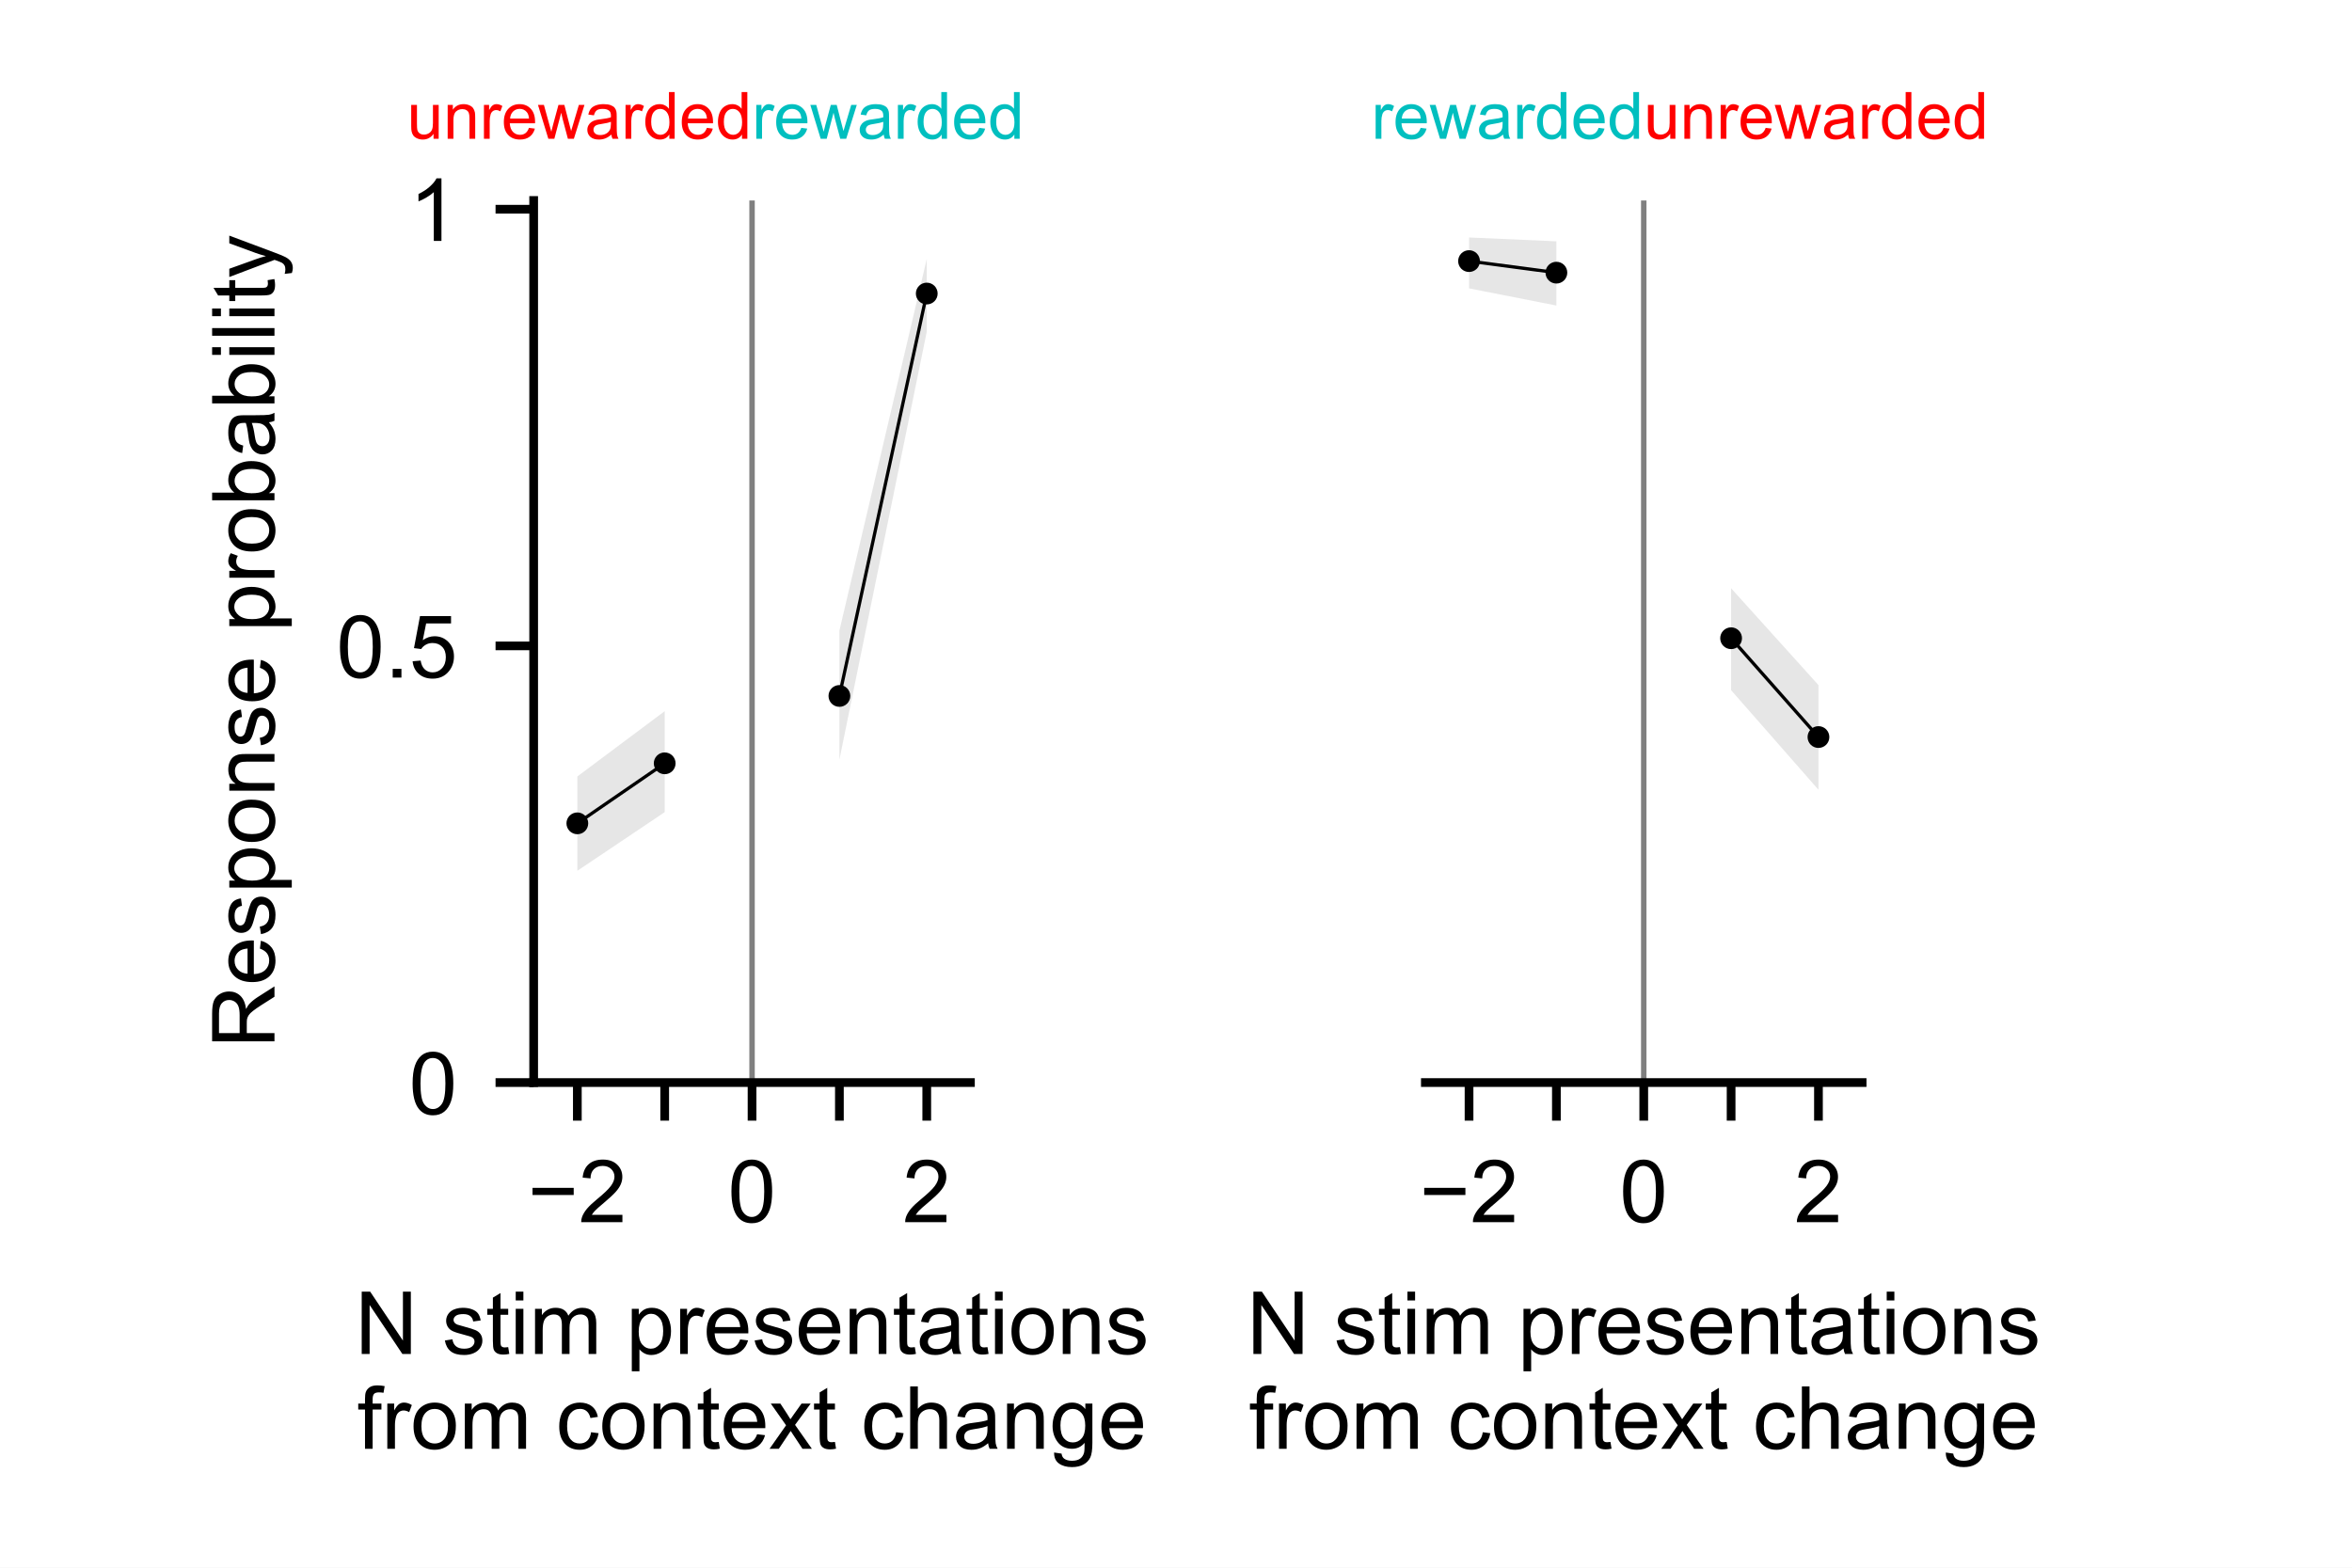
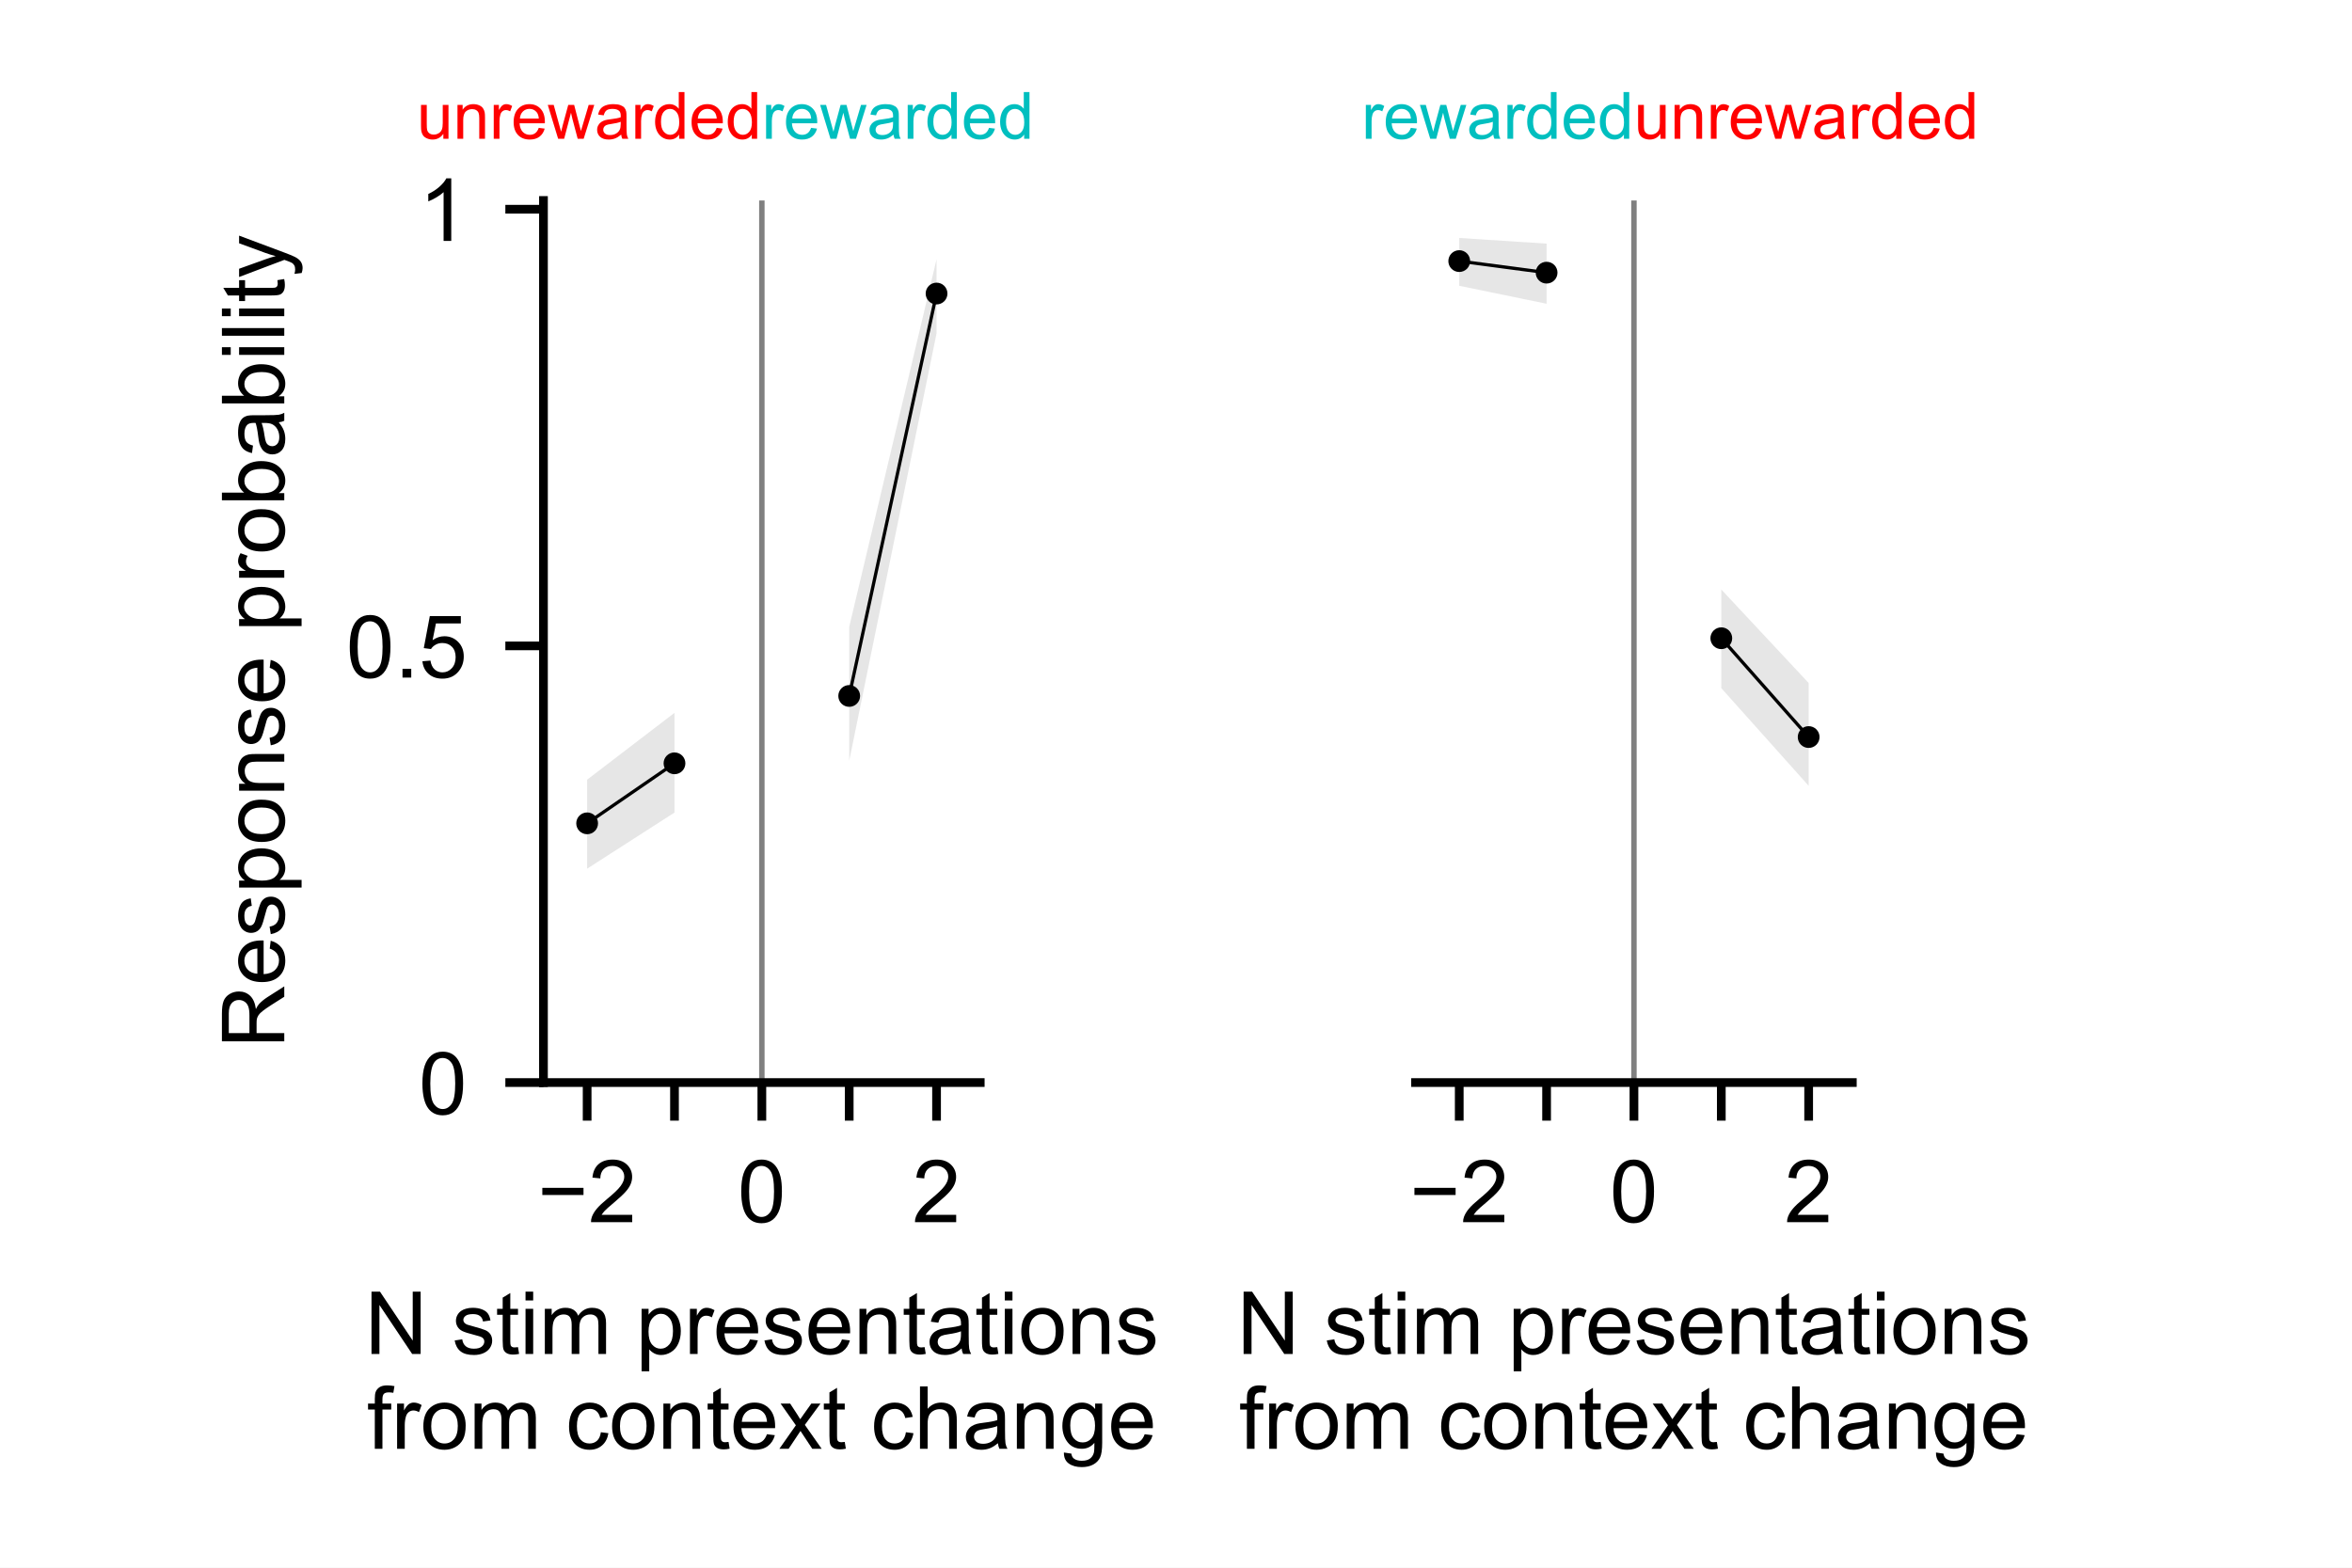
<svg xmlns="http://www.w3.org/2000/svg" xmlns:xlink="http://www.w3.org/1999/xlink" width="216pt" height="144pt" viewBox="0 0 216 144" version="1.1">
  <defs>
    <style type="text/css">*{stroke-linejoin: round; stroke-linecap: butt}</style>
  </defs>
  <g id="figure_1">
    <g id="patch_1">
      <path d="M 0 144  L 216 144  L 216 0  L 0 0  z " style="fill: #ffffff" />
    </g>
    <g id="axes_1">
      <g id="patch_2">
-         <path d="M 49.01 99.438  L 89.121 99.438  L 89.121 18.415  L 49.01 18.415  z " style="fill: #ffffff" />
+         <path d="M 49.91 99.438  L 90.021 99.438  L 90.021 18.415  L 49.91 18.415  z " style="fill: #ffffff" />
      </g>
      <g id="matplotlib.axis_1">
        <g id="xtick_1">
          <g id="line2d_1">
            <defs>
-               <path id="m9935744b11" d="M 0 0  L 0 3.5  " style="stroke: #000000; stroke-width: 0.8" />
+               <path id="m6679282882" d="M 0 0  L 0 3.5  " style="stroke: #000000; stroke-width: 0.8" />
            </defs>
            <g>
-               <use xlink:href="#m9935744b11" x="53.021" y="99.438" style="stroke: #000000; stroke-width: 0.8" />
+               <use xlink:href="#m6679282882" x="53.921" y="99.438" style="stroke: #000000; stroke-width: 0.8" />
            </g>
          </g>
          <g id="text_1">
-             <g transform="translate(48.46075 112.2623) scale(0.08 -0.08)">
+             <g transform="translate(49.36075 112.2623) scale(0.08 -0.08)">
              <defs>
                <path id="ArialMT-ed" d="M 3381 1997  L 356 1997  L 356 2522  L 3381 2522  L 3381 1997  z " transform="scale(0.015625)" />
                <path id="ArialMT-15" d="M 3222 541  L 3222 0  L 194 0  Q 188 203 259 391  Q 375 700 629 1000  Q 884 1300 1366 1694  Q 2113 2306 2375 2664  Q 2638 3022 2638 3341  Q 2638 3675 2398 3904  Q 2159 4134 1775 4134  Q 1369 4134 1125 3890  Q 881 3647 878 3216  L 300 3275  Q 359 3922 746 4261  Q 1134 4600 1788 4600  Q 2447 4600 2831 4234  Q 3216 3869 3216 3328  Q 3216 3053 3103 2787  Q 2991 2522 2730 2228  Q 2469 1934 1863 1422  Q 1356 997 1212 845  Q 1069 694 975 541  L 3222 541  z " transform="scale(0.015625)" />
              </defs>
              <use xlink:href="#ArialMT-ed" />
              <use xlink:href="#ArialMT-15" transform="translate(58.40625 0)" />
            </g>
          </g>
        </g>
        <g id="xtick_2">
          <g id="line2d_2">
            <g>
-               <use xlink:href="#m9935744b11" x="61.043" y="99.438" style="stroke: #000000; stroke-width: 0.8" />
+               <use xlink:href="#m6679282882" x="61.943" y="99.438" style="stroke: #000000; stroke-width: 0.8" />
            </g>
          </g>
        </g>
        <g id="xtick_3">
          <g id="line2d_3">
            <g>
-               <use xlink:href="#m9935744b11" x="69.066" y="99.438" style="stroke: #000000; stroke-width: 0.8" />
+               <use xlink:href="#m6679282882" x="69.966" y="99.438" style="stroke: #000000; stroke-width: 0.8" />
            </g>
          </g>
          <g id="text_2">
-             <g transform="translate(66.84117 112.2623) scale(0.08 -0.08)">
+             <g transform="translate(67.74117 112.2623) scale(0.08 -0.08)">
              <defs>
                <path id="ArialMT-13" d="M 266 2259  Q 266 3072 433 3567  Q 600 4063 929 4331  Q 1259 4600 1759 4600  Q 2128 4600 2406 4451  Q 2684 4303 2865 4023  Q 3047 3744 3150 3342  Q 3253 2941 3253 2259  Q 3253 1453 3087 958  Q 2922 463 2592 192  Q 2263 -78 1759 -78  Q 1097 -78 719 397  Q 266 969 266 2259  z M 844 2259  Q 844 1131 1108 757  Q 1372 384 1759 384  Q 2147 384 2411 759  Q 2675 1134 2675 2259  Q 2675 3391 2411 3762  Q 2147 4134 1753 4134  Q 1366 4134 1134 3806  Q 844 3388 844 2259  z " transform="scale(0.015625)" />
              </defs>
              <use xlink:href="#ArialMT-13" />
            </g>
          </g>
        </g>
        <g id="xtick_4">
          <g id="line2d_4">
            <g>
-               <use xlink:href="#m9935744b11" x="77.088" y="99.438" style="stroke: #000000; stroke-width: 0.8" />
+               <use xlink:href="#m6679282882" x="77.988" y="99.438" style="stroke: #000000; stroke-width: 0.8" />
            </g>
          </g>
        </g>
        <g id="xtick_5">
          <g id="line2d_5">
            <g>
-               <use xlink:href="#m9935744b11" x="85.11" y="99.438" style="stroke: #000000; stroke-width: 0.8" />
+               <use xlink:href="#m6679282882" x="86.01" y="99.438" style="stroke: #000000; stroke-width: 0.8" />
            </g>
          </g>
          <g id="text_3">
-             <g transform="translate(82.88535 112.2623) scale(0.08 -0.08)">
+             <g transform="translate(83.78535 112.2623) scale(0.08 -0.08)">
              <use xlink:href="#ArialMT-15" />
            </g>
          </g>
        </g>
        <g id="text_4">
-           <g transform="translate(32.60867 124.3698) scale(0.08 -0.08)">
+           <g transform="translate(33.50867 124.3698) scale(0.08 -0.08)">
            <defs>
              <path id="ArialMT-31" d="M 488 0  L 488 4581  L 1109 4581  L 3516 984  L 3516 4581  L 4097 4581  L 4097 0  L 3475 0  L 1069 3600  L 1069 0  L 488 0  z " transform="scale(0.015625)" />
              <path id="ArialMT-3" transform="scale(0.015625)" />
              <path id="ArialMT-56" d="M 197 991  L 753 1078  Q 800 744 1014 566  Q 1228 388 1613 388  Q 2000 388 2187 545  Q 2375 703 2375 916  Q 2375 1106 2209 1216  Q 2094 1291 1634 1406  Q 1016 1563 777 1677  Q 538 1791 414 1992  Q 291 2194 291 2438  Q 291 2659 392 2848  Q 494 3038 669 3163  Q 800 3259 1026 3326  Q 1253 3394 1513 3394  Q 1903 3394 2198 3281  Q 2494 3169 2634 2976  Q 2775 2784 2828 2463  L 2278 2388  Q 2241 2644 2061 2787  Q 1881 2931 1553 2931  Q 1166 2931 1000 2803  Q 834 2675 834 2503  Q 834 2394 903 2306  Q 972 2216 1119 2156  Q 1203 2125 1616 2013  Q 2213 1853 2448 1751  Q 2684 1650 2818 1456  Q 2953 1263 2953 975  Q 2953 694 2789 445  Q 2625 197 2315 61  Q 2006 -75 1616 -75  Q 969 -75 630 194  Q 291 463 197 991  z " transform="scale(0.015625)" />
              <path id="ArialMT-57" d="M 1650 503  L 1731 6  Q 1494 -44 1306 -44  Q 1000 -44 831 53  Q 663 150 594 308  Q 525 466 525 972  L 525 2881  L 113 2881  L 113 3319  L 525 3319  L 525 4141  L 1084 4478  L 1084 3319  L 1650 3319  L 1650 2881  L 1084 2881  L 1084 941  Q 1084 700 1114 631  Q 1144 563 1211 522  Q 1278 481 1403 481  Q 1497 481 1650 503  z " transform="scale(0.015625)" />
              <path id="ArialMT-4c" d="M 425 3934  L 425 4581  L 988 4581  L 988 3934  L 425 3934  z M 425 0  L 425 3319  L 988 3319  L 988 0  L 425 0  z " transform="scale(0.015625)" />
              <path id="ArialMT-50" d="M 422 0  L 422 3319  L 925 3319  L 925 2853  Q 1081 3097 1340 3245  Q 1600 3394 1931 3394  Q 2300 3394 2536 3241  Q 2772 3088 2869 2813  Q 3263 3394 3894 3394  Q 4388 3394 4653 3120  Q 4919 2847 4919 2278  L 4919 0  L 4359 0  L 4359 2091  Q 4359 2428 4304 2576  Q 4250 2725 4106 2815  Q 3963 2906 3769 2906  Q 3419 2906 3187 2673  Q 2956 2441 2956 1928  L 2956 0  L 2394 0  L 2394 2156  Q 2394 2531 2256 2718  Q 2119 2906 1806 2906  Q 1569 2906 1367 2781  Q 1166 2656 1075 2415  Q 984 2175 984 1722  L 984 0  L 422 0  z " transform="scale(0.015625)" />
              <path id="ArialMT-53" d="M 422 -1272  L 422 3319  L 934 3319  L 934 2888  Q 1116 3141 1344 3267  Q 1572 3394 1897 3394  Q 2322 3394 2647 3175  Q 2972 2956 3137 2557  Q 3303 2159 3303 1684  Q 3303 1175 3120 767  Q 2938 359 2589 142  Q 2241 -75 1856 -75  Q 1575 -75 1351 44  Q 1128 163 984 344  L 984 -1272  L 422 -1272  z M 931 1641  Q 931 1000 1190 694  Q 1450 388 1819 388  Q 2194 388 2461 705  Q 2728 1022 2728 1688  Q 2728 2322 2467 2637  Q 2206 2953 1844 2953  Q 1484 2953 1207 2617  Q 931 2281 931 1641  z " transform="scale(0.015625)" />
              <path id="ArialMT-55" d="M 416 0  L 416 3319  L 922 3319  L 922 2816  Q 1116 3169 1280 3281  Q 1444 3394 1641 3394  Q 1925 3394 2219 3213  L 2025 2691  Q 1819 2813 1613 2813  Q 1428 2813 1281 2702  Q 1134 2591 1072 2394  Q 978 2094 978 1738  L 978 0  L 416 0  z " transform="scale(0.015625)" />
              <path id="ArialMT-48" d="M 2694 1069  L 3275 997  Q 3138 488 2766 206  Q 2394 -75 1816 -75  Q 1088 -75 661 373  Q 234 822 234 1631  Q 234 2469 665 2931  Q 1097 3394 1784 3394  Q 2450 3394 2872 2941  Q 3294 2488 3294 1666  Q 3294 1616 3291 1516  L 816 1516  Q 847 969 1125 678  Q 1403 388 1819 388  Q 2128 388 2347 550  Q 2566 713 2694 1069  z M 847 1978  L 2700 1978  Q 2663 2397 2488 2606  Q 2219 2931 1791 2931  Q 1403 2931 1139 2672  Q 875 2413 847 1978  z " transform="scale(0.015625)" />
              <path id="ArialMT-51" d="M 422 0  L 422 3319  L 928 3319  L 928 2847  Q 1294 3394 1984 3394  Q 2284 3394 2536 3286  Q 2788 3178 2913 3003  Q 3038 2828 3088 2588  Q 3119 2431 3119 2041  L 3119 0  L 2556 0  L 2556 2019  Q 2556 2363 2490 2533  Q 2425 2703 2258 2804  Q 2091 2906 1866 2906  Q 1506 2906 1245 2678  Q 984 2450 984 1813  L 984 0  L 422 0  z " transform="scale(0.015625)" />
              <path id="ArialMT-44" d="M 2588 409  Q 2275 144 1986 34  Q 1697 -75 1366 -75  Q 819 -75 525 192  Q 231 459 231 875  Q 231 1119 342 1320  Q 453 1522 633 1644  Q 813 1766 1038 1828  Q 1203 1872 1538 1913  Q 2219 1994 2541 2106  Q 2544 2222 2544 2253  Q 2544 2597 2384 2738  Q 2169 2928 1744 2928  Q 1347 2928 1158 2789  Q 969 2650 878 2297  L 328 2372  Q 403 2725 575 2942  Q 747 3159 1072 3276  Q 1397 3394 1825 3394  Q 2250 3394 2515 3294  Q 2781 3194 2906 3042  Q 3031 2891 3081 2659  Q 3109 2516 3109 2141  L 3109 1391  Q 3109 606 3145 398  Q 3181 191 3288 0  L 2700 0  Q 2613 175 2588 409  z M 2541 1666  Q 2234 1541 1622 1453  Q 1275 1403 1131 1340  Q 988 1278 909 1158  Q 831 1038 831 891  Q 831 666 1001 516  Q 1172 366 1500 366  Q 1825 366 2078 508  Q 2331 650 2450 897  Q 2541 1088 2541 1459  L 2541 1666  z " transform="scale(0.015625)" />
              <path id="ArialMT-52" d="M 213 1659  Q 213 2581 725 3025  Q 1153 3394 1769 3394  Q 2453 3394 2887 2945  Q 3322 2497 3322 1706  Q 3322 1066 3130 698  Q 2938 331 2570 128  Q 2203 -75 1769 -75  Q 1072 -75 642 372  Q 213 819 213 1659  z M 791 1659  Q 791 1022 1069 705  Q 1347 388 1769 388  Q 2188 388 2466 706  Q 2744 1025 2744 1678  Q 2744 2294 2464 2611  Q 2184 2928 1769 2928  Q 1347 2928 1069 2612  Q 791 2297 791 1659  z " transform="scale(0.015625)" />
            </defs>
            <use xlink:href="#ArialMT-31" />
            <use xlink:href="#ArialMT-3" transform="translate(72.21875 0)" />
            <use xlink:href="#ArialMT-56" transform="translate(100 0)" />
            <use xlink:href="#ArialMT-57" transform="translate(150 0)" />
            <use xlink:href="#ArialMT-4c" transform="translate(177.7812 0)" />
            <use xlink:href="#ArialMT-50" transform="translate(200 0)" />
            <use xlink:href="#ArialMT-3" transform="translate(283.2969 0)" />
            <use xlink:href="#ArialMT-53" transform="translate(311.0781 0)" />
            <use xlink:href="#ArialMT-55" transform="translate(366.6875 0)" />
            <use xlink:href="#ArialMT-48" transform="translate(399.9844 0)" />
            <use xlink:href="#ArialMT-56" transform="translate(455.5938 0)" />
            <use xlink:href="#ArialMT-48" transform="translate(505.5938 0)" />
            <use xlink:href="#ArialMT-51" transform="translate(561.2031 0)" />
            <use xlink:href="#ArialMT-57" transform="translate(616.8125 0)" />
            <use xlink:href="#ArialMT-44" transform="translate(644.5938 0)" />
            <use xlink:href="#ArialMT-57" transform="translate(700.2031 0)" />
            <use xlink:href="#ArialMT-4c" transform="translate(727.9844 0)" />
            <use xlink:href="#ArialMT-52" transform="translate(750.2031 0)" />
            <use xlink:href="#ArialMT-51" transform="translate(805.8125 0)" />
            <use xlink:href="#ArialMT-56" transform="translate(861.4219 0)" />
          </g>
-           <g transform="translate(32.82617 133.0768) scale(0.08 -0.08)">
+           <g transform="translate(33.72617 133.0768) scale(0.08 -0.08)">
            <defs>
              <path id="ArialMT-49" d="M 556 0  L 556 2881  L 59 2881  L 59 3319  L 556 3319  L 556 3672  Q 556 4006 616 4169  Q 697 4388 901 4523  Q 1106 4659 1475 4659  Q 1713 4659 2000 4603  L 1916 4113  Q 1741 4144 1584 4144  Q 1328 4144 1222 4034  Q 1116 3925 1116 3625  L 1116 3319  L 1763 3319  L 1763 2881  L 1116 2881  L 1116 0  L 556 0  z " transform="scale(0.015625)" />
              <path id="ArialMT-46" d="M 2588 1216  L 3141 1144  Q 3050 572 2676 248  Q 2303 -75 1759 -75  Q 1078 -75 664 370  Q 250 816 250 1647  Q 250 2184 428 2587  Q 606 2991 970 3192  Q 1334 3394 1763 3394  Q 2303 3394 2647 3120  Q 2991 2847 3088 2344  L 2541 2259  Q 2463 2594 2264 2762  Q 2066 2931 1784 2931  Q 1359 2931 1093 2626  Q 828 2322 828 1663  Q 828 994 1084 691  Q 1341 388 1753 388  Q 2084 388 2306 591  Q 2528 794 2588 1216  z " transform="scale(0.015625)" />
              <path id="ArialMT-5b" d="M 47 0  L 1259 1725  L 138 3319  L 841 3319  L 1350 2541  Q 1494 2319 1581 2169  Q 1719 2375 1834 2534  L 2394 3319  L 3066 3319  L 1919 1756  L 3153 0  L 2463 0  L 1781 1031  L 1600 1309  L 728 0  L 47 0  z " transform="scale(0.015625)" />
              <path id="ArialMT-4b" d="M 422 0  L 422 4581  L 984 4581  L 984 2938  Q 1378 3394 1978 3394  Q 2347 3394 2619 3248  Q 2891 3103 3008 2847  Q 3125 2591 3125 2103  L 3125 0  L 2563 0  L 2563 2103  Q 2563 2525 2380 2717  Q 2197 2909 1863 2909  Q 1613 2909 1392 2779  Q 1172 2650 1078 2428  Q 984 2206 984 1816  L 984 0  L 422 0  z " transform="scale(0.015625)" />
              <path id="ArialMT-4a" d="M 319 -275  L 866 -356  Q 900 -609 1056 -725  Q 1266 -881 1628 -881  Q 2019 -881 2231 -725  Q 2444 -569 2519 -288  Q 2563 -116 2559 434  Q 2191 0 1641 0  Q 956 0 581 494  Q 206 988 206 1678  Q 206 2153 378 2554  Q 550 2956 876 3175  Q 1203 3394 1644 3394  Q 2231 3394 2613 2919  L 2613 3319  L 3131 3319  L 3131 450  Q 3131 -325 2973 -648  Q 2816 -972 2473 -1159  Q 2131 -1347 1631 -1347  Q 1038 -1347 672 -1080  Q 306 -813 319 -275  z M 784 1719  Q 784 1066 1043 766  Q 1303 466 1694 466  Q 2081 466 2343 764  Q 2606 1063 2606 1700  Q 2606 2309 2336 2618  Q 2066 2928 1684 2928  Q 1309 2928 1046 2623  Q 784 2319 784 1719  z " transform="scale(0.015625)" />
            </defs>
            <use xlink:href="#ArialMT-49" />
            <use xlink:href="#ArialMT-55" transform="translate(27.78125 0)" />
            <use xlink:href="#ArialMT-52" transform="translate(61.07812 0)" />
            <use xlink:href="#ArialMT-50" transform="translate(116.6875 0)" />
            <use xlink:href="#ArialMT-3" transform="translate(199.9844 0)" />
            <use xlink:href="#ArialMT-46" transform="translate(227.7656 0)" />
            <use xlink:href="#ArialMT-52" transform="translate(277.7656 0)" />
            <use xlink:href="#ArialMT-51" transform="translate(333.375 0)" />
            <use xlink:href="#ArialMT-57" transform="translate(388.9844 0)" />
            <use xlink:href="#ArialMT-48" transform="translate(416.7656 0)" />
            <use xlink:href="#ArialMT-5b" transform="translate(472.375 0)" />
            <use xlink:href="#ArialMT-57" transform="translate(522.375 0)" />
            <use xlink:href="#ArialMT-3" transform="translate(550.1562 0)" />
            <use xlink:href="#ArialMT-46" transform="translate(577.9375 0)" />
            <use xlink:href="#ArialMT-4b" transform="translate(627.9375 0)" />
            <use xlink:href="#ArialMT-44" transform="translate(683.5469 0)" />
            <use xlink:href="#ArialMT-51" transform="translate(739.1562 0)" />
            <use xlink:href="#ArialMT-4a" transform="translate(794.7656 0)" />
            <use xlink:href="#ArialMT-48" transform="translate(850.375 0)" />
          </g>
        </g>
      </g>
      <g id="matplotlib.axis_2">
        <g id="ytick_1">
          <g id="line2d_6">
            <defs>
-               <path id="ma454b1cf59" d="M 0 0  L -3.5 0  " style="stroke: #000000; stroke-width: 0.8" />
+               <path id="m5e876a9f4c" d="M 0 0  L -3.5 0  " style="stroke: #000000; stroke-width: 0.8" />
            </defs>
            <g>
-               <use xlink:href="#ma454b1cf59" x="49.01" y="99.438" style="stroke: #000000; stroke-width: 0.8" />
+               <use xlink:href="#m5e876a9f4c" x="49.91" y="99.438" style="stroke: #000000; stroke-width: 0.8" />
            </g>
          </g>
          <g id="text_5">
-             <g transform="translate(37.56158 102.3502) scale(0.08 -0.08)">
+             <g transform="translate(38.46158 102.3502) scale(0.08 -0.08)">
              <use xlink:href="#ArialMT-13" />
            </g>
          </g>
        </g>
        <g id="ytick_2">
          <g id="line2d_7">
            <g>
-               <use xlink:href="#ma454b1cf59" x="49.01" y="59.328" style="stroke: #000000; stroke-width: 0.8" />
+               <use xlink:href="#m5e876a9f4c" x="49.91" y="59.328" style="stroke: #000000; stroke-width: 0.8" />
            </g>
          </g>
          <g id="text_6">
-             <g transform="translate(30.89033 62.2398) scale(0.08 -0.08)">
+             <g transform="translate(31.79033 62.2398) scale(0.08 -0.08)">
              <defs>
                <path id="ArialMT-11" d="M 581 0  L 581 641  L 1222 641  L 1222 0  L 581 0  z " transform="scale(0.015625)" />
                <path id="ArialMT-18" d="M 266 1200  L 856 1250  Q 922 819 1161 601  Q 1400 384 1738 384  Q 2144 384 2425 690  Q 2706 997 2706 1503  Q 2706 1984 2436 2262  Q 2166 2541 1728 2541  Q 1456 2541 1237 2417  Q 1019 2294 894 2097  L 366 2166  L 809 4519  L 3088 4519  L 3088 3981  L 1259 3981  L 1013 2750  Q 1425 3038 1878 3038  Q 2478 3038 2890 2622  Q 3303 2206 3303 1553  Q 3303 931 2941 478  Q 2500 -78 1738 -78  Q 1113 -78 717 272  Q 322 622 266 1200  z " transform="scale(0.015625)" />
              </defs>
              <use xlink:href="#ArialMT-13" />
              <use xlink:href="#ArialMT-11" transform="translate(55.60938 0)" />
              <use xlink:href="#ArialMT-18" transform="translate(83.39062 0)" />
            </g>
          </g>
        </g>
        <g id="ytick_3">
          <g id="line2d_8">
            <g>
-               <use xlink:href="#ma454b1cf59" x="49.01" y="19.217" style="stroke: #000000; stroke-width: 0.8" />
+               <use xlink:href="#m5e876a9f4c" x="49.91" y="19.217" style="stroke: #000000; stroke-width: 0.8" />
            </g>
          </g>
          <g id="text_7">
-             <g transform="translate(37.56158 22.12936) scale(0.08 -0.08)">
+             <g transform="translate(38.46158 22.12936) scale(0.08 -0.08)">
              <defs>
                <path id="ArialMT-14" d="M 2384 0  L 1822 0  L 1822 3584  Q 1619 3391 1289 3197  Q 959 3003 697 2906  L 697 3450  Q 1169 3672 1522 3987  Q 1875 4303 2022 4600  L 2384 4600  L 2384 0  z " transform="scale(0.015625)" />
              </defs>
              <use xlink:href="#ArialMT-14" />
            </g>
          </g>
        </g>
        <g id="text_8">
-           <g transform="translate(25.20658 96.27971) rotate(-90) scale(0.08 -0.08)">
+           <g transform="translate(26.10658 96.27971) rotate(-90) scale(0.08 -0.08)">
            <defs>
              <path id="ArialMT-35" d="M 503 0  L 503 4581  L 2534 4581  Q 3147 4581 3465 4457  Q 3784 4334 3975 4021  Q 4166 3709 4166 3331  Q 4166 2844 3850 2509  Q 3534 2175 2875 2084  Q 3116 1969 3241 1856  Q 3506 1613 3744 1247  L 4541 0  L 3778 0  L 3172 953  Q 2906 1366 2734 1584  Q 2563 1803 2427 1890  Q 2291 1978 2150 2013  Q 2047 2034 1813 2034  L 1109 2034  L 1109 0  L 503 0  z M 1109 2559  L 2413 2559  Q 2828 2559 3062 2645  Q 3297 2731 3419 2920  Q 3541 3109 3541 3331  Q 3541 3656 3305 3865  Q 3069 4075 2559 4075  L 1109 4075  L 1109 2559  z " transform="scale(0.015625)" />
              <path id="ArialMT-45" d="M 941 0  L 419 0  L 419 4581  L 981 4581  L 981 2947  Q 1338 3394 1891 3394  Q 2197 3394 2470 3270  Q 2744 3147 2920 2923  Q 3097 2700 3197 2384  Q 3297 2069 3297 1709  Q 3297 856 2875 390  Q 2453 -75 1863 -75  Q 1275 -75 941 416  L 941 0  z M 934 1684  Q 934 1088 1097 822  Q 1363 388 1816 388  Q 2184 388 2453 708  Q 2722 1028 2722 1663  Q 2722 2313 2464 2622  Q 2206 2931 1841 2931  Q 1472 2931 1203 2611  Q 934 2291 934 1684  z " transform="scale(0.015625)" />
              <path id="ArialMT-4f" d="M 409 0  L 409 4581  L 972 4581  L 972 0  L 409 0  z " transform="scale(0.015625)" />
              <path id="ArialMT-5c" d="M 397 -1278  L 334 -750  Q 519 -800 656 -800  Q 844 -800 956 -737  Q 1069 -675 1141 -563  Q 1194 -478 1313 -144  Q 1328 -97 1363 -6  L 103 3319  L 709 3319  L 1400 1397  Q 1534 1031 1641 628  Q 1738 1016 1872 1384  L 2581 3319  L 3144 3319  L 1881 -56  Q 1678 -603 1566 -809  Q 1416 -1088 1222 -1217  Q 1028 -1347 759 -1347  Q 597 -1347 397 -1278  z " transform="scale(0.015625)" />
            </defs>
            <use xlink:href="#ArialMT-35" />
            <use xlink:href="#ArialMT-48" transform="translate(72.21875 0)" />
            <use xlink:href="#ArialMT-56" transform="translate(127.8281 0)" />
            <use xlink:href="#ArialMT-53" transform="translate(177.8281 0)" />
            <use xlink:href="#ArialMT-52" transform="translate(233.4375 0)" />
            <use xlink:href="#ArialMT-51" transform="translate(289.0469 0)" />
            <use xlink:href="#ArialMT-56" transform="translate(344.6562 0)" />
            <use xlink:href="#ArialMT-48" transform="translate(394.6562 0)" />
            <use xlink:href="#ArialMT-3" transform="translate(450.2656 0)" />
            <use xlink:href="#ArialMT-53" transform="translate(478.0469 0)" />
            <use xlink:href="#ArialMT-55" transform="translate(533.6562 0)" />
            <use xlink:href="#ArialMT-52" transform="translate(566.9531 0)" />
            <use xlink:href="#ArialMT-45" transform="translate(622.5625 0)" />
            <use xlink:href="#ArialMT-44" transform="translate(678.1719 0)" />
            <use xlink:href="#ArialMT-45" transform="translate(733.7812 0)" />
            <use xlink:href="#ArialMT-4c" transform="translate(789.3906 0)" />
            <use xlink:href="#ArialMT-4f" transform="translate(811.6094 0)" />
            <use xlink:href="#ArialMT-4c" transform="translate(833.8281 0)" />
            <use xlink:href="#ArialMT-57" transform="translate(856.0469 0)" />
            <use xlink:href="#ArialMT-5c" transform="translate(883.8281 0)" />
          </g>
        </g>
      </g>
      <g id="line2d_9">
-         <path d="M 69.066 99.438  L 69.066 18.415  " clip-path="url(#pb607ca4488)" style="fill: none; stroke: #808080; stroke-width: 0.5; stroke-linecap: square" />
+         <path d="M 69.966 99.438  L 69.966 18.415  " clip-path="url(#paf814e4eb6)" style="fill: none; stroke: #808080; stroke-width: 0.5; stroke-linecap: square" />
      </g>
      <g id="patch_3">
-         <path d="M 49.01 99.438  L 49.01 18.415  " style="fill: none; stroke: #000000; stroke-width: 0.8; stroke-linejoin: miter; stroke-linecap: square" />
+         <path d="M 49.91 99.438  L 49.91 18.415  " style="fill: none; stroke: #000000; stroke-width: 0.8; stroke-linejoin: miter; stroke-linecap: square" />
      </g>
      <g id="patch_4">
-         <path d="M 49.01 99.438  L 89.121 99.438  " style="fill: none; stroke: #000000; stroke-width: 0.8; stroke-linejoin: miter; stroke-linecap: square" />
+         <path d="M 49.91 99.438  L 90.021 99.438  " style="fill: none; stroke: #000000; stroke-width: 0.8; stroke-linejoin: miter; stroke-linecap: square" />
      </g>
      <g id="text_9">
-         <g style="fill: #ff0000" transform="translate(37.38086 12.7479) scale(0.06 -0.06)">
+         <g style="fill: #ff0000" transform="translate(38.28086 12.7479) scale(0.06 -0.06)">
          <defs>
            <path id="ArialMT-58" d="M 2597 0  L 2597 488  Q 2209 -75 1544 -75  Q 1250 -75 995 37  Q 741 150 617 320  Q 494 491 444 738  Q 409 903 409 1263  L 409 3319  L 972 3319  L 972 1478  Q 972 1038 1006 884  Q 1059 663 1231 536  Q 1403 409 1656 409  Q 1909 409 2131 539  Q 2353 669 2445 892  Q 2538 1116 2538 1541  L 2538 3319  L 3100 3319  L 3100 0  L 2597 0  z " transform="scale(0.015625)" />
            <path id="ArialMT-5a" d="M 1034 0  L 19 3319  L 600 3319  L 1128 1403  L 1325 691  Q 1338 744 1497 1375  L 2025 3319  L 2603 3319  L 3100 1394  L 3266 759  L 3456 1400  L 4025 3319  L 4572 3319  L 3534 0  L 2950 0  L 2422 1988  L 2294 2553  L 1622 0  L 1034 0  z " transform="scale(0.015625)" />
            <path id="ArialMT-47" d="M 2575 0  L 2575 419  Q 2259 -75 1647 -75  Q 1250 -75 917 144  Q 584 363 401 755  Q 219 1147 219 1656  Q 219 2153 384 2558  Q 550 2963 881 3178  Q 1213 3394 1622 3394  Q 1922 3394 2156 3267  Q 2391 3141 2538 2938  L 2538 4581  L 3097 4581  L 3097 0  L 2575 0  z M 797 1656  Q 797 1019 1065 703  Q 1334 388 1700 388  Q 2069 388 2326 689  Q 2584 991 2584 1609  Q 2584 2291 2321 2609  Q 2059 2928 1675 2928  Q 1300 2928 1048 2622  Q 797 2316 797 1656  z " transform="scale(0.015625)" />
          </defs>
          <use xlink:href="#ArialMT-58" />
          <use xlink:href="#ArialMT-51" transform="translate(55.60938 0)" />
          <use xlink:href="#ArialMT-55" transform="translate(111.2188 0)" />
          <use xlink:href="#ArialMT-48" transform="translate(144.5156 0)" />
          <use xlink:href="#ArialMT-5a" transform="translate(200.125 0)" />
          <use xlink:href="#ArialMT-44" transform="translate(272.3438 0)" />
          <use xlink:href="#ArialMT-55" transform="translate(327.9531 0)" />
          <use xlink:href="#ArialMT-47" transform="translate(361.25 0)" />
          <use xlink:href="#ArialMT-48" transform="translate(416.8594 0)" />
          <use xlink:href="#ArialMT-47" transform="translate(472.4688 0)" />
        </g>
      </g>
      <g id="text_10">
-         <g style="fill: #00bfbf" transform="translate(69.06555 12.7479) scale(0.06 -0.06)">
+         <g style="fill: #00bfbf" transform="translate(69.96555 12.7479) scale(0.06 -0.06)">
          <use xlink:href="#ArialMT-55" />
          <use xlink:href="#ArialMT-48" transform="translate(33.29688 0)" />
          <use xlink:href="#ArialMT-5a" transform="translate(88.90625 0)" />
          <use xlink:href="#ArialMT-44" transform="translate(161.125 0)" />
          <use xlink:href="#ArialMT-55" transform="translate(216.7344 0)" />
          <use xlink:href="#ArialMT-47" transform="translate(250.0312 0)" />
          <use xlink:href="#ArialMT-48" transform="translate(305.6406 0)" />
          <use xlink:href="#ArialMT-47" transform="translate(361.25 0)" />
        </g>
      </g>
      <g id="FillBetweenPolyCollection_1">
-         <path d="M 53.021 79.986  L 53.021 71.323  L 61.043 65.324  L 61.043 74.6  L 61.043 74.6  L 53.021 79.986  z " clip-path="url(#pb607ca4488)" style="fill-opacity: 0.1" />
-         <path d="M 77.088 69.777  L 77.088 57.927  L 85.11 23.793  L 85.11 30.472  L 85.11 30.472  L 77.088 69.777  z " clip-path="url(#pb607ca4488)" style="fill-opacity: 0.1" />
+         <path d="M 53.921 79.791  L 53.921 71.617  L 61.943 65.478  L 61.943 74.638  L 61.943 74.638  L 53.921 79.791  z " clip-path="url(#paf814e4eb6)" style="fill-opacity: 0.1" />
+         <path d="M 77.988 69.891  L 77.988 57.584  L 86.01 23.817  L 86.01 30.622  L 86.01 30.622  L 77.988 69.891  z " clip-path="url(#paf814e4eb6)" style="fill-opacity: 0.1" />
      </g>
      <g id="line2d_10">
-         <path d="M 53.021 75.628  L 61.043 70.115  M 77.088 63.926  L 85.11 26.964  " clip-path="url(#pb607ca4488)" style="fill: none; stroke: #000000; stroke-width: 0.3; stroke-linecap: square" />
+         <path d="M 53.921 75.628  L 61.943 70.115  M 77.988 63.926  L 86.01 26.964  " clip-path="url(#paf814e4eb6)" style="fill: none; stroke: #000000; stroke-width: 0.3; stroke-linecap: square" />
      </g>
      <g id="line2d_11">
        <defs>
-           <path id="m9180fad9a8" d="M 0 0.5  C 0.133 0.5 0.26 0.447 0.354 0.354  C 0.447 0.26 0.5 0.133 0.5 0  C 0.5 -0.133 0.447 -0.26 0.354 -0.354  C 0.26 -0.447 0.133 -0.5 0 -0.5  C -0.133 -0.5 -0.26 -0.447 -0.354 -0.354  C -0.447 -0.26 -0.5 -0.133 -0.5 0  C -0.5 0.133 -0.447 0.26 -0.354 0.354  C -0.26 0.447 -0.133 0.5 0 0.5  z " style="stroke: #000000" />
+           <path id="me337c489b4" d="M 0 0.5  C 0.133 0.5 0.26 0.447 0.354 0.354  C 0.447 0.26 0.5 0.133 0.5 0  C 0.5 -0.133 0.447 -0.26 0.354 -0.354  C 0.26 -0.447 0.133 -0.5 0 -0.5  C -0.133 -0.5 -0.26 -0.447 -0.354 -0.354  C -0.447 -0.26 -0.5 -0.133 -0.5 0  C -0.5 0.133 -0.447 0.26 -0.354 0.354  C -0.26 0.447 -0.133 0.5 0 0.5  z " style="stroke: #000000" />
        </defs>
        <g>
-           <use xlink:href="#m9180fad9a8" x="53.021" y="75.628" style="stroke: #000000" />
-           <use xlink:href="#m9180fad9a8" x="61.043" y="70.115" style="stroke: #000000" />
-           <use xlink:href="#m9180fad9a8" x="77.088" y="63.926" style="stroke: #000000" />
-           <use xlink:href="#m9180fad9a8" x="85.11" y="26.964" style="stroke: #000000" />
+           <use xlink:href="#me337c489b4" x="53.921" y="75.628" style="stroke: #000000" />
+           <use xlink:href="#me337c489b4" x="61.943" y="70.115" style="stroke: #000000" />
+           <use xlink:href="#me337c489b4" x="77.988" y="63.926" style="stroke: #000000" />
+           <use xlink:href="#me337c489b4" x="86.01" y="26.964" style="stroke: #000000" />
        </g>
      </g>
    </g>
    <g id="axes_2">
      <g id="patch_5">
-         <path d="M 130.901 99.438  L 171.012 99.438  L 171.012 18.415  L 130.901 18.415  z " style="fill: #ffffff" />
+         <path d="M 130.001 99.438  L 170.112 99.438  L 170.112 18.415  L 130.001 18.415  z " style="fill: #ffffff" />
      </g>
      <g id="matplotlib.axis_3">
        <g id="xtick_6">
          <g id="line2d_12">
            <g>
-               <use xlink:href="#m9935744b11" x="134.912" y="99.438" style="stroke: #000000; stroke-width: 0.8" />
+               <use xlink:href="#m6679282882" x="134.012" y="99.438" style="stroke: #000000; stroke-width: 0.8" />
            </g>
          </g>
          <g id="text_11">
-             <g transform="translate(130.3517 112.2623) scale(0.08 -0.08)">
+             <g transform="translate(129.4517 112.2623) scale(0.08 -0.08)">
              <use xlink:href="#ArialMT-ed" />
              <use xlink:href="#ArialMT-15" transform="translate(58.40625 0)" />
            </g>
          </g>
        </g>
        <g id="xtick_7">
          <g id="line2d_13">
            <g>
-               <use xlink:href="#m9935744b11" x="142.934" y="99.438" style="stroke: #000000; stroke-width: 0.8" />
+               <use xlink:href="#m6679282882" x="142.034" y="99.438" style="stroke: #000000; stroke-width: 0.8" />
            </g>
          </g>
        </g>
        <g id="xtick_8">
          <g id="line2d_14">
            <g>
-               <use xlink:href="#m9935744b11" x="150.957" y="99.438" style="stroke: #000000; stroke-width: 0.8" />
+               <use xlink:href="#m6679282882" x="150.057" y="99.438" style="stroke: #000000; stroke-width: 0.8" />
            </g>
          </g>
          <g id="text_12">
-             <g transform="translate(148.7321 112.2623) scale(0.08 -0.08)">
+             <g transform="translate(147.8321 112.2623) scale(0.08 -0.08)">
              <use xlink:href="#ArialMT-13" />
            </g>
          </g>
        </g>
        <g id="xtick_9">
          <g id="line2d_15">
            <g>
-               <use xlink:href="#m9935744b11" x="158.979" y="99.438" style="stroke: #000000; stroke-width: 0.8" />
+               <use xlink:href="#m6679282882" x="158.079" y="99.438" style="stroke: #000000; stroke-width: 0.8" />
            </g>
          </g>
        </g>
        <g id="xtick_10">
          <g id="line2d_16">
            <g>
-               <use xlink:href="#m9935744b11" x="167.001" y="99.438" style="stroke: #000000; stroke-width: 0.8" />
+               <use xlink:href="#m6679282882" x="166.101" y="99.438" style="stroke: #000000; stroke-width: 0.8" />
            </g>
          </g>
          <g id="text_13">
-             <g transform="translate(164.7763 112.2623) scale(0.08 -0.08)">
+             <g transform="translate(163.8763 112.2623) scale(0.08 -0.08)">
              <use xlink:href="#ArialMT-15" />
            </g>
          </g>
        </g>
        <g id="text_14">
-           <g transform="translate(114.4996 124.3698) scale(0.08 -0.08)">
+           <g transform="translate(113.5996 124.3698) scale(0.08 -0.08)">
            <use xlink:href="#ArialMT-31" />
            <use xlink:href="#ArialMT-3" transform="translate(72.21875 0)" />
            <use xlink:href="#ArialMT-56" transform="translate(100 0)" />
            <use xlink:href="#ArialMT-57" transform="translate(150 0)" />
            <use xlink:href="#ArialMT-4c" transform="translate(177.7812 0)" />
            <use xlink:href="#ArialMT-50" transform="translate(200 0)" />
            <use xlink:href="#ArialMT-3" transform="translate(283.2969 0)" />
            <use xlink:href="#ArialMT-53" transform="translate(311.0781 0)" />
            <use xlink:href="#ArialMT-55" transform="translate(366.6875 0)" />
            <use xlink:href="#ArialMT-48" transform="translate(399.9844 0)" />
            <use xlink:href="#ArialMT-56" transform="translate(455.5938 0)" />
            <use xlink:href="#ArialMT-48" transform="translate(505.5938 0)" />
            <use xlink:href="#ArialMT-51" transform="translate(561.2031 0)" />
            <use xlink:href="#ArialMT-57" transform="translate(616.8125 0)" />
            <use xlink:href="#ArialMT-44" transform="translate(644.5938 0)" />
            <use xlink:href="#ArialMT-57" transform="translate(700.2031 0)" />
            <use xlink:href="#ArialMT-4c" transform="translate(727.9844 0)" />
            <use xlink:href="#ArialMT-52" transform="translate(750.2031 0)" />
            <use xlink:href="#ArialMT-51" transform="translate(805.8125 0)" />
            <use xlink:href="#ArialMT-56" transform="translate(861.4219 0)" />
          </g>
-           <g transform="translate(114.7171 133.0768) scale(0.08 -0.08)">
+           <g transform="translate(113.8171 133.0768) scale(0.08 -0.08)">
            <use xlink:href="#ArialMT-49" />
            <use xlink:href="#ArialMT-55" transform="translate(27.78125 0)" />
            <use xlink:href="#ArialMT-52" transform="translate(61.07812 0)" />
            <use xlink:href="#ArialMT-50" transform="translate(116.6875 0)" />
            <use xlink:href="#ArialMT-3" transform="translate(199.9844 0)" />
            <use xlink:href="#ArialMT-46" transform="translate(227.7656 0)" />
            <use xlink:href="#ArialMT-52" transform="translate(277.7656 0)" />
            <use xlink:href="#ArialMT-51" transform="translate(333.375 0)" />
            <use xlink:href="#ArialMT-57" transform="translate(388.9844 0)" />
            <use xlink:href="#ArialMT-48" transform="translate(416.7656 0)" />
            <use xlink:href="#ArialMT-5b" transform="translate(472.375 0)" />
            <use xlink:href="#ArialMT-57" transform="translate(522.375 0)" />
            <use xlink:href="#ArialMT-3" transform="translate(550.1562 0)" />
            <use xlink:href="#ArialMT-46" transform="translate(577.9375 0)" />
            <use xlink:href="#ArialMT-4b" transform="translate(627.9375 0)" />
            <use xlink:href="#ArialMT-44" transform="translate(683.5469 0)" />
            <use xlink:href="#ArialMT-51" transform="translate(739.1562 0)" />
            <use xlink:href="#ArialMT-4a" transform="translate(794.7656 0)" />
            <use xlink:href="#ArialMT-48" transform="translate(850.375 0)" />
          </g>
        </g>
      </g>
      <g id="line2d_17">
-         <path d="M 150.957 99.438  L 150.957 18.415  " clip-path="url(#p8d69437636)" style="fill: none; stroke: #808080; stroke-width: 0.5; stroke-linecap: square" />
+         <path d="M 150.057 99.438  L 150.057 18.415  " clip-path="url(#p6e4e9bbfe7)" style="fill: none; stroke: #808080; stroke-width: 0.5; stroke-linecap: square" />
      </g>
      <g id="patch_6">
-         <path d="M 130.901 99.438  L 171.012 99.438  " style="fill: none; stroke: #000000; stroke-width: 0.8; stroke-linejoin: miter; stroke-linecap: square" />
+         <path d="M 130.001 99.438  L 170.112 99.438  " style="fill: none; stroke: #000000; stroke-width: 0.8; stroke-linejoin: miter; stroke-linecap: square" />
      </g>
      <g id="text_15">
-         <g style="fill: #00bfbf" transform="translate(125.945 12.7479) scale(0.06 -0.06)">
+         <g style="fill: #00bfbf" transform="translate(125.045 12.7479) scale(0.06 -0.06)">
          <use xlink:href="#ArialMT-55" />
          <use xlink:href="#ArialMT-48" transform="translate(33.29688 0)" />
          <use xlink:href="#ArialMT-5a" transform="translate(88.90625 0)" />
          <use xlink:href="#ArialMT-44" transform="translate(161.125 0)" />
          <use xlink:href="#ArialMT-55" transform="translate(216.7344 0)" />
          <use xlink:href="#ArialMT-47" transform="translate(250.0312 0)" />
          <use xlink:href="#ArialMT-48" transform="translate(305.6406 0)" />
          <use xlink:href="#ArialMT-47" transform="translate(361.25 0)" />
        </g>
      </g>
      <g id="text_16">
-         <g style="fill: #ff0000" transform="translate(150.9565 12.7479) scale(0.06 -0.06)">
+         <g style="fill: #ff0000" transform="translate(150.0565 12.7479) scale(0.06 -0.06)">
          <use xlink:href="#ArialMT-58" />
          <use xlink:href="#ArialMT-51" transform="translate(55.60938 0)" />
          <use xlink:href="#ArialMT-55" transform="translate(111.2188 0)" />
          <use xlink:href="#ArialMT-48" transform="translate(144.5156 0)" />
          <use xlink:href="#ArialMT-5a" transform="translate(200.125 0)" />
          <use xlink:href="#ArialMT-44" transform="translate(272.3438 0)" />
          <use xlink:href="#ArialMT-55" transform="translate(327.9531 0)" />
          <use xlink:href="#ArialMT-47" transform="translate(361.25 0)" />
          <use xlink:href="#ArialMT-48" transform="translate(416.8594 0)" />
          <use xlink:href="#ArialMT-47" transform="translate(472.4688 0)" />
        </g>
      </g>
      <g id="FillBetweenPolyCollection_2">
-         <path d="M 134.912 26.487  L 134.912 21.813  L 142.934 22.167  L 142.934 28.065  L 142.934 28.065  L 134.912 26.487  z " clip-path="url(#p8d69437636)" style="fill-opacity: 0.1" />
-         <path d="M 158.979 63.397  L 158.979 54.035  L 167.001 62.927  L 167.001 72.542  L 167.001 72.542  L 158.979 63.397  z " clip-path="url(#p8d69437636)" style="fill-opacity: 0.1" />
+         <path d="M 134.012 26.251  L 134.012 21.86  L 142.034 22.379  L 142.034 27.901  L 142.034 27.901  L 134.012 26.251  z " clip-path="url(#p6e4e9bbfe7)" style="fill-opacity: 0.1" />
+         <path d="M 158.079 63.211  L 158.079 54.15  L 166.101 62.738  L 166.101 72.18  L 166.101 72.18  L 158.079 63.211  z " clip-path="url(#p6e4e9bbfe7)" style="fill-opacity: 0.1" />
      </g>
      <g id="line2d_18">
-         <path d="M 134.912 23.983  L 142.934 25.045  M 158.979 58.625  L 167.001 67.702  " clip-path="url(#p8d69437636)" style="fill: none; stroke: #000000; stroke-width: 0.3; stroke-linecap: square" />
+         <path d="M 134.012 23.983  L 142.034 25.045  M 158.079 58.625  L 166.101 67.702  " clip-path="url(#p6e4e9bbfe7)" style="fill: none; stroke: #000000; stroke-width: 0.3; stroke-linecap: square" />
      </g>
      <g id="line2d_19">
        <g>
-           <use xlink:href="#m9180fad9a8" x="134.912" y="23.983" style="stroke: #000000" />
-           <use xlink:href="#m9180fad9a8" x="142.934" y="25.045" style="stroke: #000000" />
-           <use xlink:href="#m9180fad9a8" x="158.979" y="58.625" style="stroke: #000000" />
-           <use xlink:href="#m9180fad9a8" x="167.001" y="67.702" style="stroke: #000000" />
+           <use xlink:href="#me337c489b4" x="134.012" y="23.983" style="stroke: #000000" />
+           <use xlink:href="#me337c489b4" x="142.034" y="25.045" style="stroke: #000000" />
+           <use xlink:href="#me337c489b4" x="158.079" y="58.625" style="stroke: #000000" />
+           <use xlink:href="#me337c489b4" x="166.101" y="67.702" style="stroke: #000000" />
        </g>
      </g>
    </g>
  </g>
  <defs>
-     <clipPath id="pb607ca4488">
-       <rect x="49.01" y="18.415" width="40.11" height="81.023" />
+     <clipPath id="paf814e4eb6">
+       <rect x="49.91" y="18.415" width="40.11" height="81.023" />
    </clipPath>
-     <clipPath id="p8d69437636">
-       <rect x="130.901" y="18.415" width="40.11" height="81.023" />
+     <clipPath id="p6e4e9bbfe7">
+       <rect x="130.001" y="18.415" width="40.11" height="81.023" />
    </clipPath>
  </defs>
</svg>
